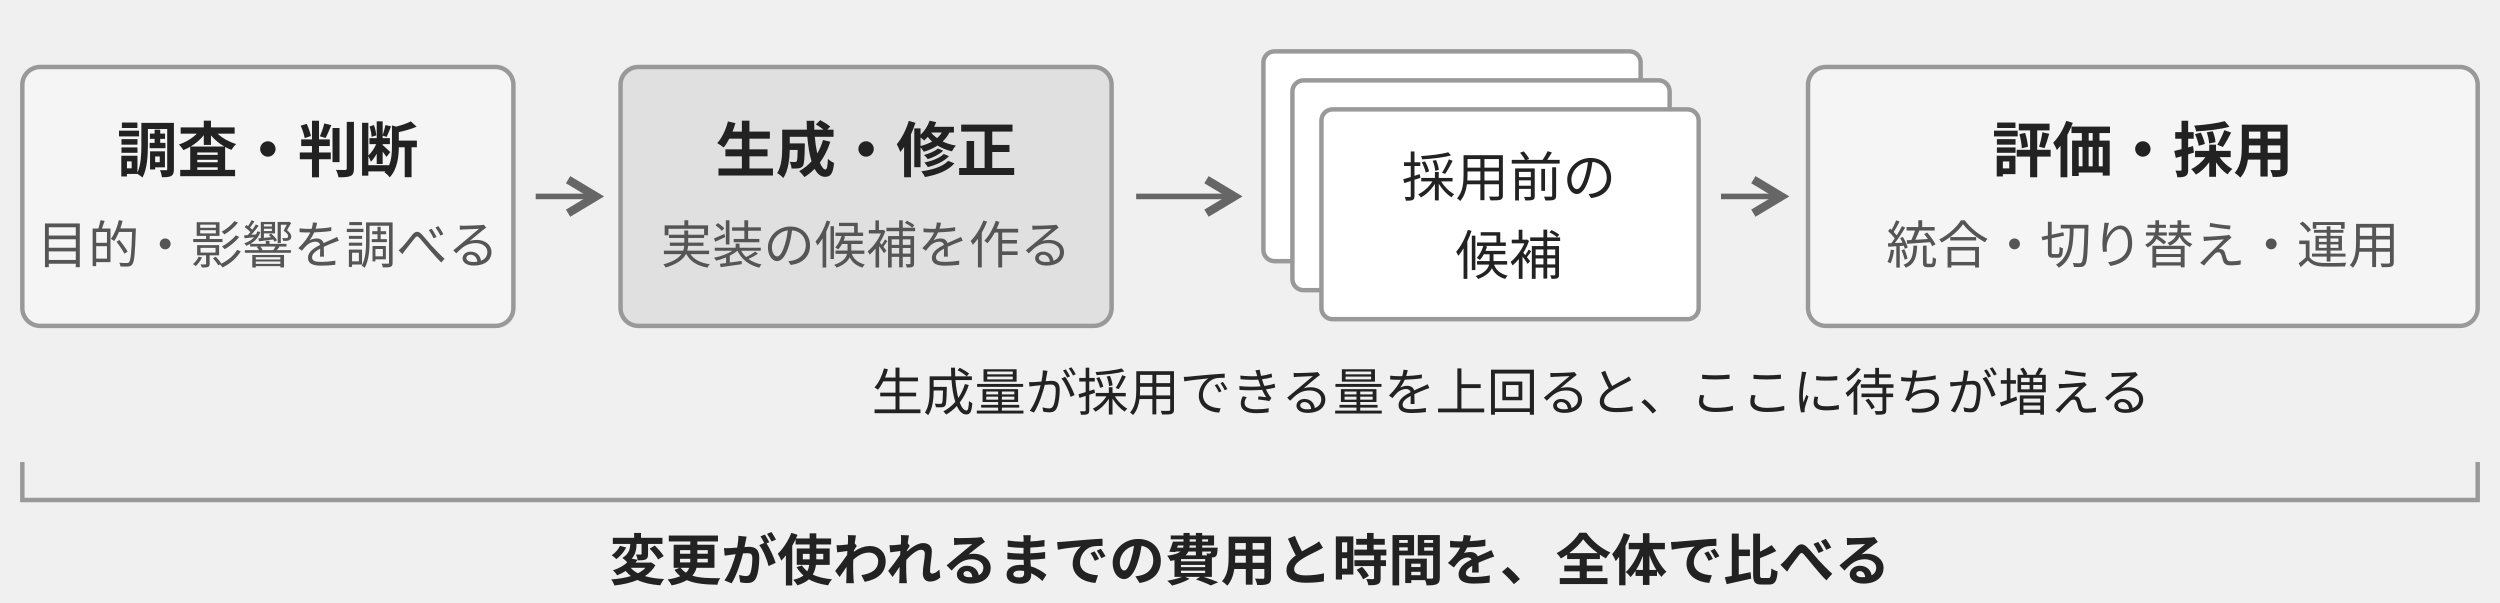
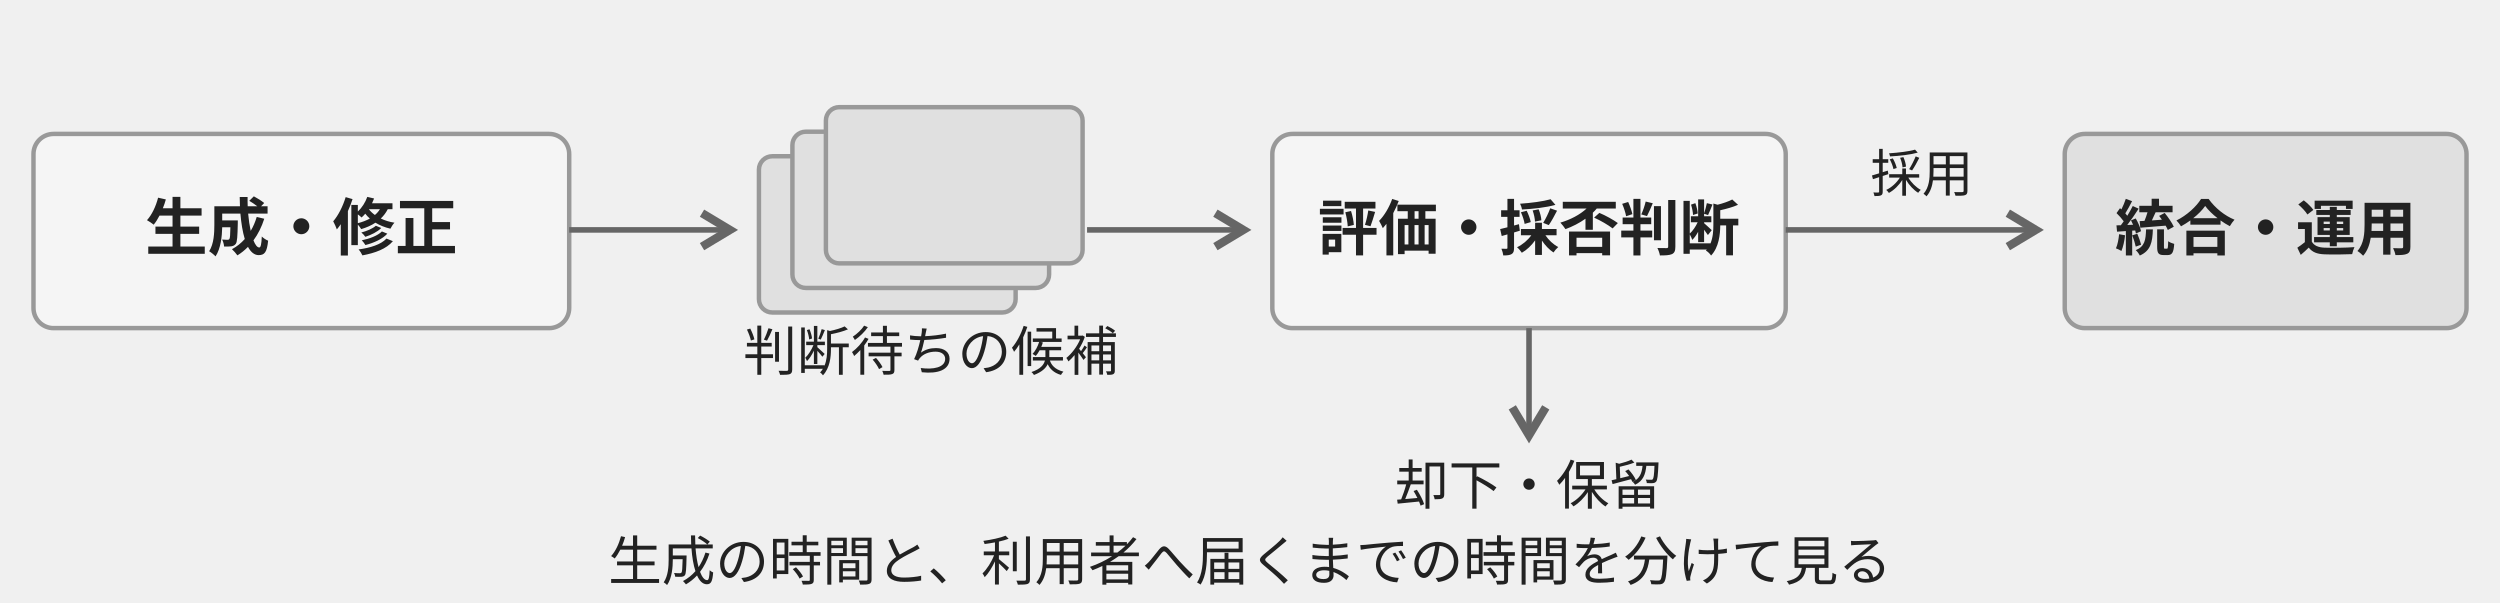
<svg xmlns="http://www.w3.org/2000/svg" width="1120" height="270" viewBox="0 0 1120 270" role="img" aria-labelledby="title desc">
  <defs>
-     <marker id="arrow" markerWidth="8" markerHeight="8" refX="6" refY="4" orient="auto">
+     <marker id="a" markerWidth="8" markerHeight="8" refX="6" refY="4" orient="auto">
      <path d="M1 1 L6 4 L1 7" fill="none" stroke="#666" stroke-width="1.5" />
    </marker>
  </defs>
  <g font-family="Noto Sans JP, Hiragino Sans, sans-serif" fill="#222" text-anchor="middle">
-     <g stroke="#999" stroke-width="2">
-       <rect x="10" y="30" width="220" height="116" rx="8" fill="#f5f5f5" />
-       <rect x="278" y="30" width="220" height="116" rx="8" fill="#e0e0e0" />
-       <rect x="810" y="30" width="300" height="116" rx="8" fill="#f5f5f5" />
+     <rect x="15" y="60" width="240" height="87" rx="9" fill="#f5f5f5" stroke="#999" stroke-width="2" />
+     <text x="135" y="112" font-size="28" font-weight="700">生成・修正</text>
+     <g fill="#e0e0e0" stroke="#999" stroke-width="2">
+       <rect x="340" y="70" width="115" height="70" rx="6" />
+       <rect x="355" y="59" width="115" height="70" rx="6" />
+       <rect x="370" y="48" width="115" height="70" rx="6" />
    </g>
-     <g font-size="27" font-weight="700">
-       <text x="120" y="77">調査・判断</text>
-       <text x="388" y="77">生成・修正</text>
-       <text x="960" y="77">評価・採用</text>
+     <text x="417" y="166" font-size="24">判断待ちの候補</text>
+     <rect x="570" y="60" width="230" height="87" rx="9" fill="#f5f5f5" stroke="#999" stroke-width="2" />
+     <text x="685" y="112" font-size="27" font-weight="700">評価・採否判断</text>
+     <rect x="925" y="60" width="180" height="87" rx="9" fill="#e0e0e0" stroke="#999" stroke-width="2" />
+     <text x="1015" y="112" font-size="27" font-weight="700">統合・運用</text>
+     <g fill="none" stroke="#666" stroke-width="2.5" marker-end="url(#a)">
+       <path d="M255 103 H327" />
+       <path d="M487 103 H557" />
+       <path d="M800 103 H912" />
+       <path d="M685 147 V195" />
    </g>
-     <g font-size="23" fill="#555">
-       <text x="120" y="118">目的・影響を調べる</text>
-       <text x="388" y="118">実装の候補を作る</text>
-       <text x="960" y="118">統合・切り替え・運用</text>
-     </g>
-     <g fill="#fff" stroke="#999" stroke-width="2">
-       <rect x="566" y="23" width="169" height="94" rx="5" />
-       <rect x="579" y="36" width="169" height="94" rx="5" />
-       <rect x="592" y="49" width="169" height="94" rx="5" />
-     </g>
-     <text x="676" y="88" font-size="24">採用前の</text>
-     <text x="676" y="123" font-size="24">候補</text>
-     <g fill="none" stroke="#666" stroke-width="2.5" marker-end="url(#arrow)">
-       <path d="M240 88 H267" />
-       <path d="M509 88 H553" />
-       <path d="M771 88 H798" />
-     </g>
-     <text x="677" y="184" font-size="23">生成量が採用できる量を上回ると、ここに待ちが増える</text>
-     <path d="M10 207 V224 H1110 V207" fill="none" stroke="#999" stroke-width="2" />
-     <text x="560" y="260" font-size="25" font-weight="700">変更が使われるまでの費用と時間を、全体で比べる</text>
+     <text x="861" y="86" font-size="23">採用</text>
+     <text x="685" y="226" font-size="24">却下・保留</text>
+     <text x="560" y="260" font-size="24">生成の時間と、利用者へ届くまでの時間を分けて見る</text>
  </g>
</svg>
